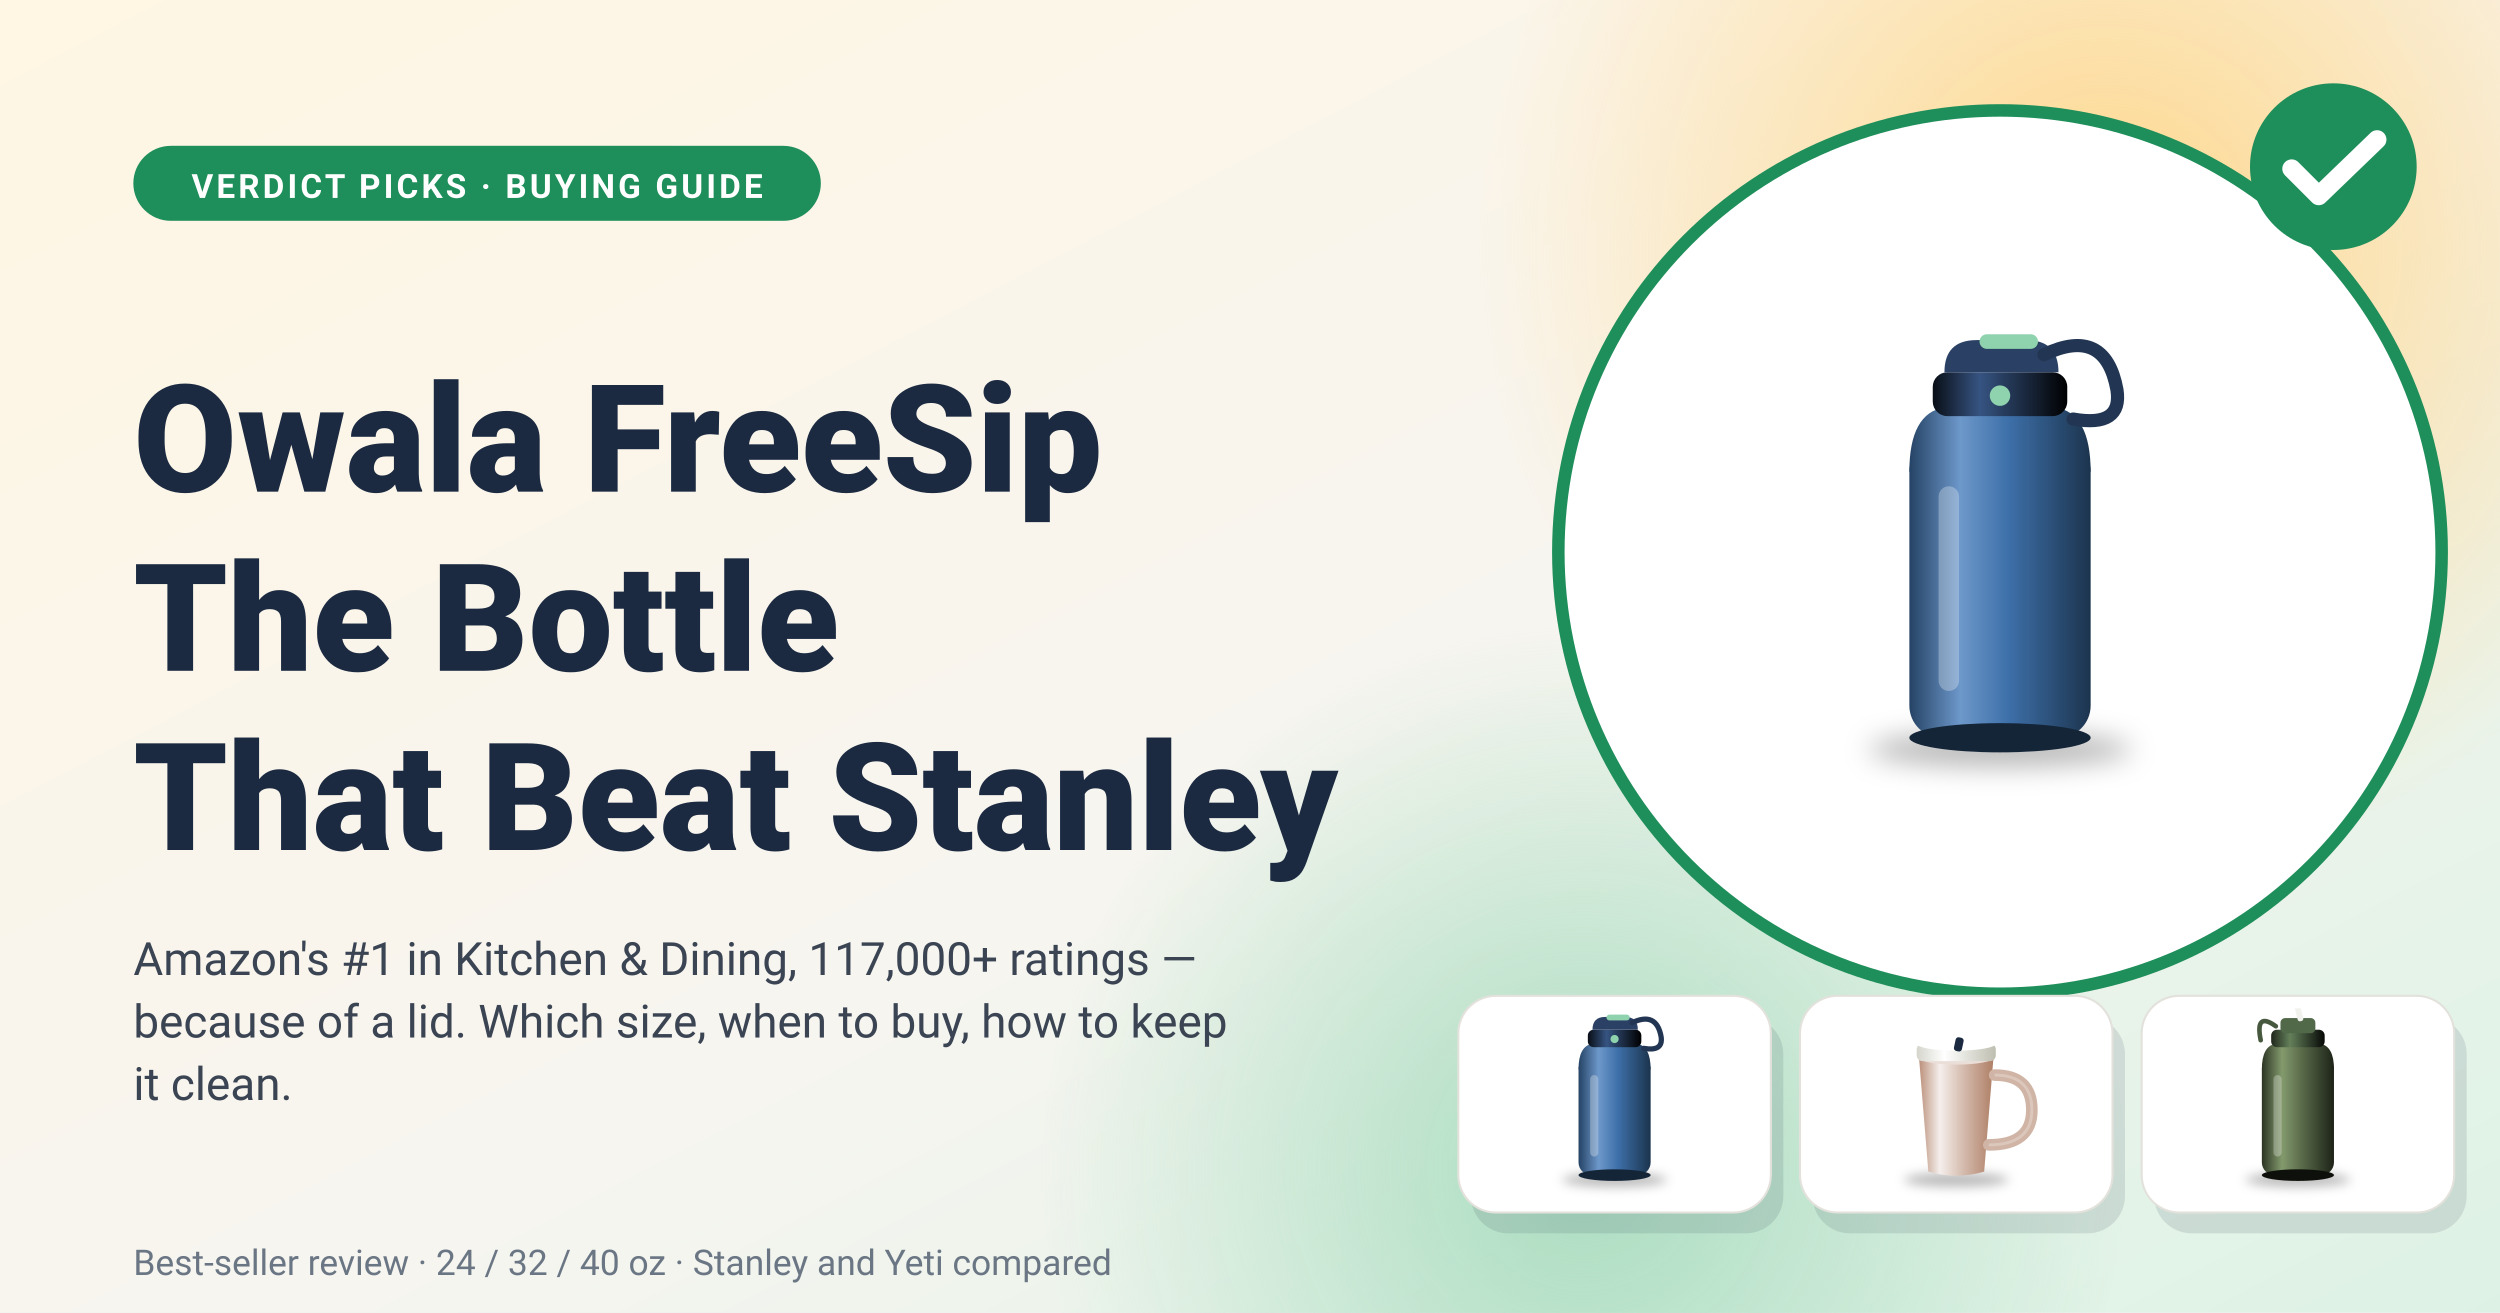
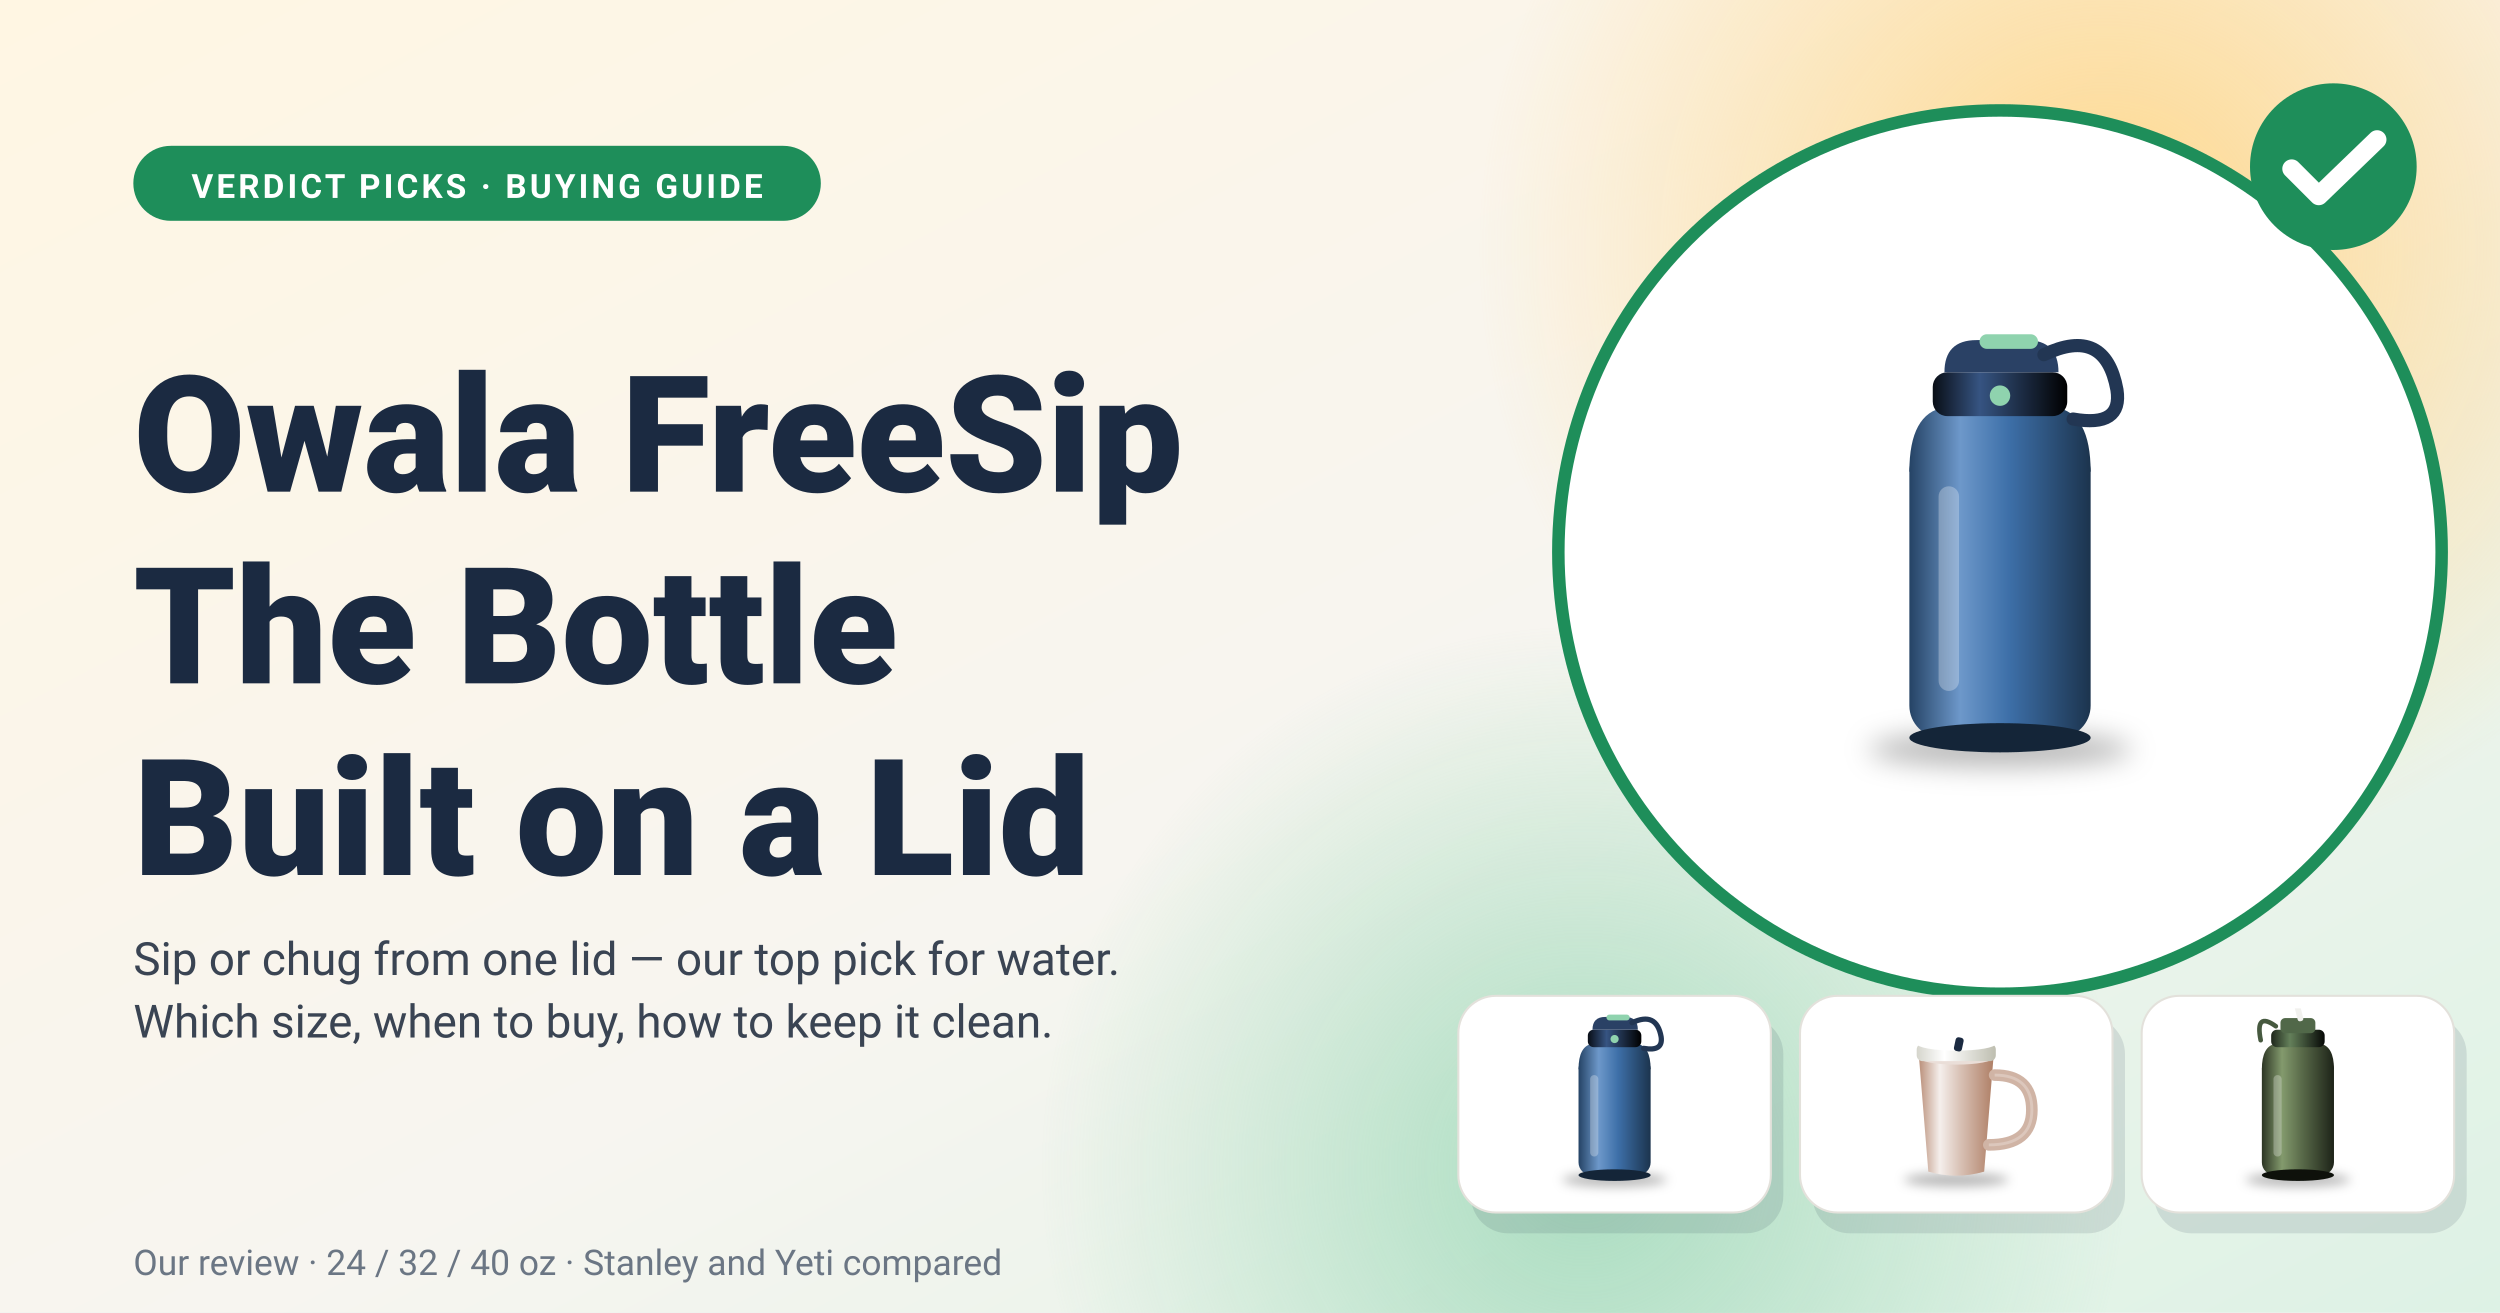
- <svg xmlns="http://www.w3.org/2000/svg" viewBox="0 0 1200 630" role="img" aria-label="Owala FreeSip review — Verdict Picks best-seller story">
+ <svg xmlns="http://www.w3.org/2000/svg" viewBox="0 0 1200 630" role="img" aria-label="Owala FreeSip review by Verdict Picks: the sip-or-chug lid, which size fits your cup holder, the two-minute mold fix.">
  <defs>
    <linearGradient id="bc-bg" x1="0" y1="0" x2="1" y2="1">
      <stop offset="0" stop-color="#FFF6E3" />
      <stop offset="0.55" stop-color="#F7F5F0" />
      <stop offset="1" stop-color="#DDF2E5" />
    </linearGradient>
    <radialGradient id="bc-sun" cx="50%" cy="50%" r="50%">
      <stop offset="0" stop-color="#FFD27A" stop-opacity="0.85" />
      <stop offset="1" stop-color="#FFD27A" stop-opacity="0" />
    </radialGradient>
    <radialGradient id="bc-leaf" cx="50%" cy="50%" r="50%">
      <stop offset="0" stop-color="#8FD3AE" stop-opacity="0.7" />
      <stop offset="1" stop-color="#8FD3AE" stop-opacity="0" />
    </radialGradient>
  </defs>
  <rect width="1200" height="630" fill="url(#bc-bg)" />
  <circle cx="1010" cy="120" r="300" fill="url(#bc-sun)" />
  <circle cx="760" cy="560" r="260" fill="url(#bc-leaf)" />
  <g font-family="-apple-system,Segoe UI,Roboto,Helvetica,Arial,sans-serif">
    <rect x="64" y="70" width="330" height="36" rx="18" fill="#1E8E5A" />
    <text x="229" y="95" text-anchor="middle" font-size="16" font-weight="700" fill="#fff" letter-spacing="1.5">VERDICT PICKS · BUYING GUIDE</text>
-     <text x="64" y="236" font-size="72" font-weight="800" fill="#1B2A41">Owala FreeSip</text>
-     <text x="64" y="322" font-size="72" font-weight="800" fill="#1B2A41">The Bottle</text>
-     <text x="64" y="408" font-size="72" font-weight="800" fill="#1B2A41">That Beat Stanley</text>
-     <text x="64" y="468" font-size="22" fill="#3A4453">Amazon's #1 in Kitchen &amp; Dining, 117,000+ ratings —</text>
-     <text x="64" y="498" font-size="22" fill="#3A4453">because of a lid. Which size, when to buy, how to keep</text>
-     <text x="64" y="528" font-size="22" fill="#3A4453">it clean.</text>
-     <text x="64" y="612" font-size="17" fill="#6B7684">Best-seller review · 24 / 32 / 40 oz · Stanley and Yeti compared</text>
+     <text x="64" y="236" font-size="78" font-weight="800" fill="#1B2A41">Owala FreeSip</text>
+     <text x="64" y="328" font-size="78" font-weight="800" fill="#1B2A41">The Bottle</text>
+     <text x="64" y="420" font-size="78" font-weight="800" fill="#1B2A41">Built on a Lid</text>
+     <text x="64" y="468" font-size="22" fill="#3A4453">Sip or chug from one lid — our top pick for water.</text>
+     <text x="64" y="498" font-size="22" fill="#3A4453">Which size, when to buy, how to keep it clean.</text>
+     <text x="64" y="612" font-size="17" fill="#6B7684">Our review · 24 / 32 / 40 oz · Stanley and Yeti compared</text>
  </g>
  <circle cx="960" cy="265" r="212" fill="#fff" />
  <circle cx="960" cy="265" r="212" fill="none" stroke="#1E8E5A" stroke-width="6" />
  <g transform="translate(749.4737 128.1579) scale(0.7017544)">
    <defs>
      <radialGradient id="bchero-bg" cx="50%" cy="38%" r="72%">
        <stop offset="0" stop-color="#ffffff" />
        <stop offset="0.7" stop-color="#f3f3f1" />
        <stop offset="1" stop-color="#e4e4e1" />
      </radialGradient>
      <filter id="bchero-blur" x="-30%" y="-80%" width="160%" height="300%">
        <feGaussianBlur stdDeviation="9" />
      </filter>
      <filter id="bchero-soft" x="-20%" y="-20%" width="140%" height="140%">
        <feGaussianBlur stdDeviation="2.2" />
      </filter>
      <filter id="bchero-glow" x="-50%" y="-50%" width="200%" height="200%">
        <feGaussianBlur stdDeviation="5" />
      </filter>
      <linearGradient id="bchero-front" x1="0" y1="0" x2="0.35" y2="1">
        <stop offset="0" stop-color="#5688c2" />
        <stop offset="0.55" stop-color="#3D6FA8" />
        <stop offset="1" stop-color="#315986" />
      </linearGradient>
      <linearGradient id="bchero-side" x1="0" y1="0" x2="1" y2="1">
        <stop offset="0" stop-color="#356092" />
        <stop offset="1" stop-color="#223e5d" />
      </linearGradient>
      <linearGradient id="bchero-top" x1="0" y1="0" x2="1" y2="1">
        <stop offset="0" stop-color="#8badd5" />
        <stop offset="1" stop-color="#477ebc" />
      </linearGradient>
      <radialGradient id="bchero-dome" cx="38%" cy="32%" r="75%">
        <stop offset="0" stop-color="#83a8d2" />
        <stop offset="0.6" stop-color="#3D6FA8" />
        <stop offset="1" stop-color="#2a4c74" />
      </radialGradient>
      <linearGradient id="bchero-gloss" x1="0" y1="0" x2="1" y2="1">
        <stop offset="0" stop-color="#ffffff" stop-opacity="0.55" />
        <stop offset="0.5" stop-color="#ffffff" stop-opacity="0.05" />
        <stop offset="1" stop-color="#ffffff" stop-opacity="0" />
      </linearGradient>
      <linearGradient id="bchero-screen" x1="0" y1="0" x2="1" y2="1">
        <stop offset="0" stop-color="#1d2a3a" />
        <stop offset="1" stop-color="#060a10" />
      </linearGradient>
      <linearGradient id="bchero-metal" x1="0" y1="0" x2="1" y2="0">
        <stop offset="0" stop-color="#d9d9d6" />
        <stop offset="0.35" stop-color="#f4f4f2" />
        <stop offset="0.65" stop-color="#bdbdb9" />
        <stop offset="1" stop-color="#e6e6e3" />
      </linearGradient>
      <linearGradient id="bchero-accent" x1="0" y1="0" x2="0" y2="1">
        <stop offset="0" stop-color="#c6e9d6" />
        <stop offset="1" stop-color="#63c28e" />
      </linearGradient>
      <linearGradient id="bchero-lens" x1="0" y1="0" x2="1" y2="1">
        <stop offset="0" stop-color="#5a6470" />
        <stop offset="0.45" stop-color="#1c2129" />
        <stop offset="0.55" stop-color="#2b323c" />
        <stop offset="1" stop-color="#0c0f14" />
      </linearGradient>
    </defs>
    <ellipse cx="300" cy="330" rx="90" ry="12" fill="#000" opacity="0.28" filter="url(#bchero-blur)" />
    <linearGradient id="bchero-cyl" x1="0" y1="0" x2="1" y2="0">
      <stop offset="0" stop-color="#254365" />
      <stop offset="0.28" stop-color="#6d98ca" />
      <stop offset="0.55" stop-color="#3D6FA8" />
      <stop offset="1" stop-color="#1c344e" />
    </linearGradient>
    <linearGradient id="bchero-lidg" x1="0" y1="0" x2="1" y2="0">
      <stop offset="0" stop-color="#090e16" />
      <stop offset="0.35" stop-color="#365482" />
      <stop offset="1" stop-color="#000000" />
    </linearGradient>
    <rect x="238" y="118" width="124" height="204" rx="22" fill="url(#bchero-cyl)" />
    <ellipse cx="300" cy="322" rx="62" ry="10" fill="#142538" />
    <path d="M 238 140 Q 238 100 262 96 L 338 96 Q 362 100 362 140" fill="url(#bchero-cyl)" />
    <rect x="254" y="72" width="92" height="30" rx="10" fill="url(#bchero-lidg)" />
    <path d="M 262 72 Q 262 50 284 50 L 318 50 Q 340 50 340 72 Z" fill="#2a4165" />
    <rect x="286" y="46" width="40" height="10" rx="5" fill="#8FD3AE" />
    <path d="M 330 60 Q 372 40 380 84 Q 384 110 350 104" fill="none" stroke="#223653" stroke-width="9" stroke-linecap="round" />
    <circle cx="300" cy="88" r="7" fill="#8FD3AE" />
    <rect x="258" y="150" width="14" height="140" rx="7" fill="#fff" opacity="0.28" />
  </g>
  <g transform="translate(700 478)">
    <rect x="6" y="10" width="150" height="104" rx="18" fill="#1B2A41" opacity="0.12" />
    <rect width="150" height="104" rx="18" fill="#fff" />
    <rect width="150" height="104" rx="18" fill="none" stroke="#E3E1DB" />
    <svg x="8" y="6" width="134" height="92" viewBox="60 40 480 320" preserveAspectRatio="xMidYMid meet">
      <g transform="translate(0 0) scale(1.0)">
        <defs>
          <radialGradient id="cfreesip-bg" cx="50%" cy="38%" r="72%">
            <stop offset="0" stop-color="#ffffff" />
            <stop offset="0.7" stop-color="#f3f3f1" />
            <stop offset="1" stop-color="#e4e4e1" />
          </radialGradient>
          <filter id="cfreesip-blur" x="-30%" y="-80%" width="160%" height="300%">
            <feGaussianBlur stdDeviation="9" />
          </filter>
          <filter id="cfreesip-soft" x="-20%" y="-20%" width="140%" height="140%">
            <feGaussianBlur stdDeviation="2.2" />
          </filter>
          <filter id="cfreesip-glow" x="-50%" y="-50%" width="200%" height="200%">
            <feGaussianBlur stdDeviation="5" />
          </filter>
          <linearGradient id="cfreesip-front" x1="0" y1="0" x2="0.35" y2="1">
            <stop offset="0" stop-color="#5688c2" />
            <stop offset="0.55" stop-color="#3D6FA8" />
            <stop offset="1" stop-color="#315986" />
          </linearGradient>
          <linearGradient id="cfreesip-side" x1="0" y1="0" x2="1" y2="1">
            <stop offset="0" stop-color="#356092" />
            <stop offset="1" stop-color="#223e5d" />
          </linearGradient>
          <linearGradient id="cfreesip-top" x1="0" y1="0" x2="1" y2="1">
            <stop offset="0" stop-color="#8badd5" />
            <stop offset="1" stop-color="#477ebc" />
          </linearGradient>
          <radialGradient id="cfreesip-dome" cx="38%" cy="32%" r="75%">
            <stop offset="0" stop-color="#83a8d2" />
            <stop offset="0.6" stop-color="#3D6FA8" />
            <stop offset="1" stop-color="#2a4c74" />
          </radialGradient>
          <linearGradient id="cfreesip-gloss" x1="0" y1="0" x2="1" y2="1">
            <stop offset="0" stop-color="#ffffff" stop-opacity="0.55" />
            <stop offset="0.5" stop-color="#ffffff" stop-opacity="0.05" />
            <stop offset="1" stop-color="#ffffff" stop-opacity="0" />
          </linearGradient>
          <linearGradient id="cfreesip-screen" x1="0" y1="0" x2="1" y2="1">
            <stop offset="0" stop-color="#1d2a3a" />
            <stop offset="1" stop-color="#060a10" />
          </linearGradient>
          <linearGradient id="cfreesip-metal" x1="0" y1="0" x2="1" y2="0">
            <stop offset="0" stop-color="#d9d9d6" />
            <stop offset="0.35" stop-color="#f4f4f2" />
            <stop offset="0.65" stop-color="#bdbdb9" />
            <stop offset="1" stop-color="#e6e6e3" />
          </linearGradient>
          <linearGradient id="cfreesip-accent" x1="0" y1="0" x2="0" y2="1">
            <stop offset="0" stop-color="#c6e9d6" />
            <stop offset="1" stop-color="#63c28e" />
          </linearGradient>
          <linearGradient id="cfreesip-lens" x1="0" y1="0" x2="1" y2="1">
            <stop offset="0" stop-color="#5a6470" />
            <stop offset="0.45" stop-color="#1c2129" />
            <stop offset="0.55" stop-color="#2b323c" />
            <stop offset="1" stop-color="#0c0f14" />
          </linearGradient>
        </defs>
        <ellipse cx="300" cy="330" rx="90" ry="12" fill="#000" opacity="0.28" filter="url(#cfreesip-blur)" />
        <linearGradient id="cfreesip-cyl" x1="0" y1="0" x2="1" y2="0">
          <stop offset="0" stop-color="#254365" />
          <stop offset="0.28" stop-color="#6d98ca" />
          <stop offset="0.55" stop-color="#3D6FA8" />
          <stop offset="1" stop-color="#1c344e" />
        </linearGradient>
        <linearGradient id="cfreesip-lidg" x1="0" y1="0" x2="1" y2="0">
          <stop offset="0" stop-color="#090e16" />
          <stop offset="0.35" stop-color="#365482" />
          <stop offset="1" stop-color="#000000" />
        </linearGradient>
        <rect x="238" y="118" width="124" height="204" rx="22" fill="url(#cfreesip-cyl)" />
        <ellipse cx="300" cy="322" rx="62" ry="10" fill="#142538" />
        <path d="M 238 140 Q 238 100 262 96 L 338 96 Q 362 100 362 140" fill="url(#cfreesip-cyl)" />
        <rect x="254" y="72" width="92" height="30" rx="10" fill="url(#cfreesip-lidg)" />
        <path d="M 262 72 Q 262 50 284 50 L 318 50 Q 340 50 340 72 Z" fill="#2a4165" />
        <rect x="286" y="46" width="40" height="10" rx="5" fill="#8FD3AE" />
        <path d="M 330 60 Q 372 40 380 84 Q 384 110 350 104" fill="none" stroke="#223653" stroke-width="9" stroke-linecap="round" />
        <circle cx="300" cy="88" r="7" fill="#8FD3AE" />
        <rect x="258" y="150" width="14" height="140" rx="7" fill="#fff" opacity="0.28" />
      </g>
    </svg>
  </g>
  <g transform="translate(864 478)">
    <rect x="6" y="10" width="150" height="104" rx="18" fill="#1B2A41" opacity="0.12" />
    <rect width="150" height="104" rx="18" fill="#fff" />
    <rect width="150" height="104" rx="18" fill="none" stroke="#E3E1DB" />
    <svg x="8" y="6" width="134" height="92" viewBox="60 40 480 320" preserveAspectRatio="xMidYMid meet">
      <g transform="translate(0 0) scale(1.0)">
        <defs>
          <radialGradient id="cstanley-bg" cx="50%" cy="38%" r="72%">
            <stop offset="0" stop-color="#ffffff" />
            <stop offset="0.7" stop-color="#f3f3f1" />
            <stop offset="1" stop-color="#e4e4e1" />
          </radialGradient>
          <filter id="cstanley-blur" x="-30%" y="-80%" width="160%" height="300%">
            <feGaussianBlur stdDeviation="9" />
          </filter>
          <filter id="cstanley-soft" x="-20%" y="-20%" width="140%" height="140%">
            <feGaussianBlur stdDeviation="2.2" />
          </filter>
          <filter id="cstanley-glow" x="-50%" y="-50%" width="200%" height="200%">
            <feGaussianBlur stdDeviation="5" />
          </filter>
          <linearGradient id="cstanley-front" x1="0" y1="0" x2="0.35" y2="1">
            <stop offset="0" stop-color="#eaded8" />
            <stop offset="0.55" stop-color="#D9C2B6" />
            <stop offset="1" stop-color="#c9a998" />
          </linearGradient>
          <linearGradient id="cstanley-side" x1="0" y1="0" x2="1" y2="1">
            <stop offset="0" stop-color="#cfb1a2" />
            <stop offset="1" stop-color="#b68a73" />
          </linearGradient>
          <linearGradient id="cstanley-top" x1="0" y1="0" x2="1" y2="1">
            <stop offset="0" stop-color="#ffffff" />
            <stop offset="1" stop-color="#e3d3ca" />
          </linearGradient>
          <radialGradient id="cstanley-dome" cx="38%" cy="32%" r="75%">
            <stop offset="0" stop-color="#ffffff" />
            <stop offset="0.6" stop-color="#D9C2B6" />
            <stop offset="1" stop-color="#c19b87" />
          </radialGradient>
          <linearGradient id="cstanley-gloss" x1="0" y1="0" x2="1" y2="1">
            <stop offset="0" stop-color="#ffffff" stop-opacity="0.55" />
            <stop offset="0.5" stop-color="#ffffff" stop-opacity="0.05" />
            <stop offset="1" stop-color="#ffffff" stop-opacity="0" />
          </linearGradient>
          <linearGradient id="cstanley-screen" x1="0" y1="0" x2="1" y2="1">
            <stop offset="0" stop-color="#1d2a3a" />
            <stop offset="1" stop-color="#060a10" />
          </linearGradient>
          <linearGradient id="cstanley-metal" x1="0" y1="0" x2="1" y2="0">
            <stop offset="0" stop-color="#d9d9d6" />
            <stop offset="0.35" stop-color="#f4f4f2" />
            <stop offset="0.65" stop-color="#bdbdb9" />
            <stop offset="1" stop-color="#e6e6e3" />
          </linearGradient>
          <linearGradient id="cstanley-accent" x1="0" y1="0" x2="0" y2="1">
            <stop offset="0" stop-color="#314d77" />
            <stop offset="1" stop-color="#090e16" />
          </linearGradient>
          <linearGradient id="cstanley-lens" x1="0" y1="0" x2="1" y2="1">
            <stop offset="0" stop-color="#5a6470" />
            <stop offset="0.45" stop-color="#1c2129" />
            <stop offset="0.55" stop-color="#2b323c" />
            <stop offset="1" stop-color="#0c0f14" />
          </linearGradient>
        </defs>
        <ellipse cx="300" cy="330" rx="90" ry="12" fill="#000" opacity="0.28" filter="url(#cstanley-blur)" />
        <linearGradient id="cstanley-cyl" x1="0" y1="0" x2="1" y2="0">
          <stop offset="0" stop-color="#ba907a" />
          <stop offset="0.28" stop-color="#f5efec" />
          <stop offset="0.55" stop-color="#D9C2B6" />
          <stop offset="1" stop-color="#af7f66" />
        </linearGradient>
        <linearGradient id="cstanley-lidg" x1="0" y1="0" x2="1" y2="0">
          <stop offset="0" stop-color="#d5d5cc" />
          <stop offset="0.35" stop-color="#ffffff" />
          <stop offset="1" stop-color="#bebeb0" />
        </linearGradient>
        <path d="M 236 120 L 364 120 L 348 316 Q 300 330 252 316 Z" fill="url(#cstanley-cyl)" />
        <ellipse cx="300" cy="120" rx="64" ry="12" fill="#eaded8" />
        <rect x="232" y="96" width="136" height="30" rx="10" fill="url(#cstanley-lidg)" />
        <ellipse cx="300" cy="96" rx="68" ry="12" fill="#ffffff" />
        <rect x="300" y="84" width="14" height="24" rx="5" fill="#1B2A41" transform="rotate(12 300 84)" />
        <path d="M 366 150 Q 430 150 430 210 Q 430 270 356 270" fill="none" stroke="#d0b4a5" stroke-width="20" stroke-linecap="round" />
        <path d="M 366 150 Q 430 150 430 210 Q 430 270 356 270" fill="none" stroke="#fff" stroke-opacity="0.25" stroke-width="5" />
      </g>
    </svg>
  </g>
  <g transform="translate(1028 478)">
    <rect x="6" y="10" width="150" height="104" rx="18" fill="#1B2A41" opacity="0.12" />
    <rect width="150" height="104" rx="18" fill="#fff" />
    <rect width="150" height="104" rx="18" fill="none" stroke="#E3E1DB" />
    <svg x="8" y="6" width="134" height="92" viewBox="60 40 480 320" preserveAspectRatio="xMidYMid meet">
      <g transform="translate(0 0) scale(1.0)">
        <defs>
          <radialGradient id="cyeti-bg" cx="50%" cy="38%" r="72%">
            <stop offset="0" stop-color="#ffffff" />
            <stop offset="0.7" stop-color="#f3f3f1" />
            <stop offset="1" stop-color="#e4e4e1" />
          </radialGradient>
          <filter id="cyeti-blur" x="-30%" y="-80%" width="160%" height="300%">
            <feGaussianBlur stdDeviation="9" />
          </filter>
          <filter id="cyeti-soft" x="-20%" y="-20%" width="140%" height="140%">
            <feGaussianBlur stdDeviation="2.2" />
          </filter>
          <filter id="cyeti-glow" x="-50%" y="-50%" width="200%" height="200%">
            <feGaussianBlur stdDeviation="5" />
          </filter>
          <linearGradient id="cyeti-front" x1="0" y1="0" x2="0.35" y2="1">
            <stop offset="0" stop-color="#73895f" />
            <stop offset="0.55" stop-color="#5A6B4A" />
            <stop offset="1" stop-color="#435037" />
          </linearGradient>
          <linearGradient id="cyeti-side" x1="0" y1="0" x2="1" y2="1">
            <stop offset="0" stop-color="#4b593d" />
            <stop offset="1" stop-color="#272f20" />
          </linearGradient>
          <linearGradient id="cyeti-top" x1="0" y1="0" x2="1" y2="1">
            <stop offset="0" stop-color="#97ab85" />
            <stop offset="1" stop-color="#697d57" />
          </linearGradient>
          <radialGradient id="cyeti-dome" cx="38%" cy="32%" r="75%">
            <stop offset="0" stop-color="#92a67f" />
            <stop offset="0.6" stop-color="#5A6B4A" />
            <stop offset="1" stop-color="#36412d" />
          </radialGradient>
          <linearGradient id="cyeti-gloss" x1="0" y1="0" x2="1" y2="1">
            <stop offset="0" stop-color="#ffffff" stop-opacity="0.55" />
            <stop offset="0.5" stop-color="#ffffff" stop-opacity="0.05" />
            <stop offset="1" stop-color="#ffffff" stop-opacity="0" />
          </linearGradient>
          <linearGradient id="cyeti-screen" x1="0" y1="0" x2="1" y2="1">
            <stop offset="0" stop-color="#1d2a3a" />
            <stop offset="1" stop-color="#060a10" />
          </linearGradient>
          <linearGradient id="cyeti-metal" x1="0" y1="0" x2="1" y2="0">
            <stop offset="0" stop-color="#d9d9d6" />
            <stop offset="0.35" stop-color="#f4f4f2" />
            <stop offset="0.65" stop-color="#bdbdb9" />
            <stop offset="1" stop-color="#e6e6e3" />
          </linearGradient>
          <linearGradient id="cyeti-accent" x1="0" y1="0" x2="0" y2="1">
            <stop offset="0" stop-color="#ffffff" />
            <stop offset="1" stop-color="#d5d5cc" />
          </linearGradient>
          <linearGradient id="cyeti-lens" x1="0" y1="0" x2="1" y2="1">
            <stop offset="0" stop-color="#5a6470" />
            <stop offset="0.45" stop-color="#1c2129" />
            <stop offset="0.55" stop-color="#2b323c" />
            <stop offset="1" stop-color="#0c0f14" />
          </linearGradient>
        </defs>
        <ellipse cx="300" cy="330" rx="90" ry="12" fill="#000" opacity="0.28" filter="url(#cyeti-blur)" />
        <linearGradient id="cyeti-cyl" x1="0" y1="0" x2="1" y2="0">
          <stop offset="0" stop-color="#2c3524" />
          <stop offset="0.28" stop-color="#839a6d" />
          <stop offset="0.55" stop-color="#5A6B4A" />
          <stop offset="1" stop-color="#1d2318" />
        </linearGradient>
        <linearGradient id="cyeti-lidg" x1="0" y1="0" x2="1" y2="0">
          <stop offset="0" stop-color="#1e261b" />
          <stop offset="0.35" stop-color="#64805a" />
          <stop offset="1" stop-color="#060806" />
        </linearGradient>
        <rect x="238" y="118" width="124" height="204" rx="22" fill="url(#cyeti-cyl)" />
        <ellipse cx="300" cy="322" rx="62" ry="10" fill="#0e110b" />
        <path d="M 238 140 Q 238 100 262 96 L 338 96 Q 362 100 362 140" fill="url(#cyeti-cyl)" />
        <rect x="254" y="72" width="92" height="30" rx="10" fill="url(#cyeti-lidg)" />
        <rect x="270" y="52" width="60" height="26" rx="8" fill="#516849" />
        <rect x="296" y="14" width="10" height="44" rx="4" fill="#F1F1EE" transform="rotate(-14 300 40)" />
        <path d="M 262 66 Q 226 40 236 90" fill="none" stroke="#46593f" stroke-width="8" stroke-linecap="round" />
        <rect x="258" y="150" width="14" height="140" rx="7" fill="#fff" opacity="0.28" />
      </g>
    </svg>
  </g>
  <circle cx="1120" cy="80" r="40" fill="#1E8E5A" />
  <path d="M 1100 81 L 1113 94 L 1141 67" fill="none" stroke="#fff" stroke-width="9" stroke-linecap="round" stroke-linejoin="round" />
</svg>
